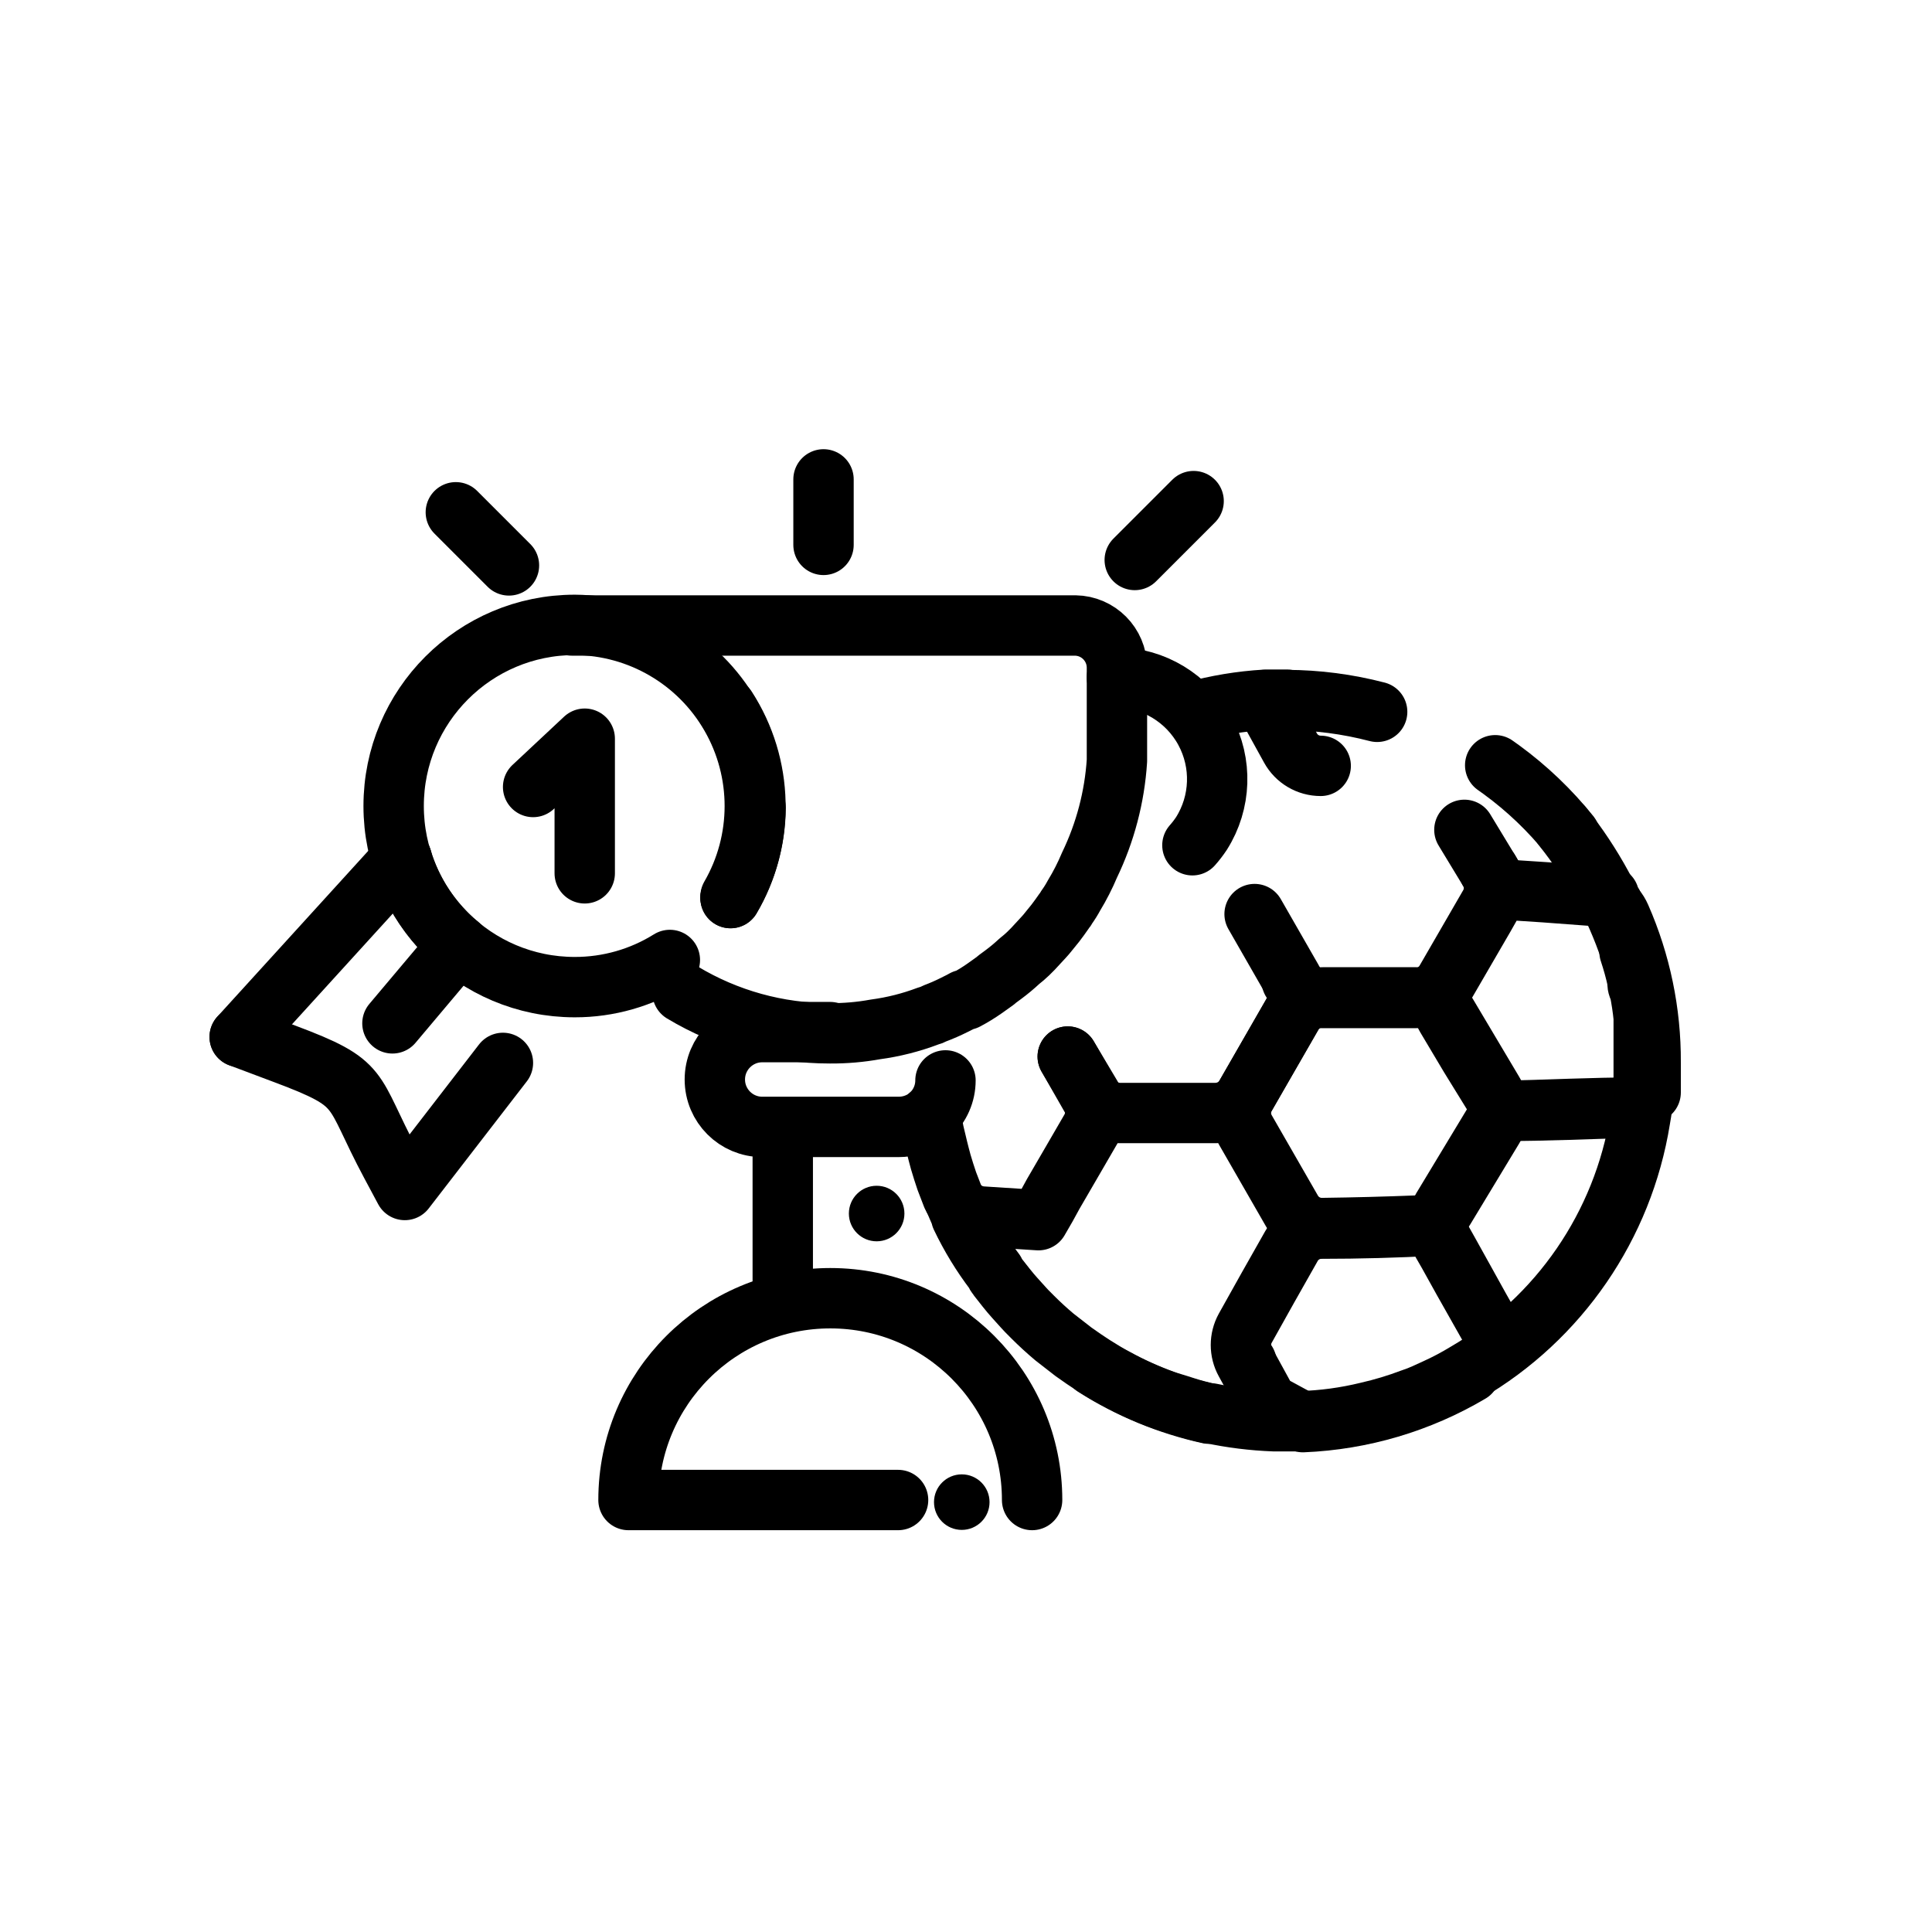
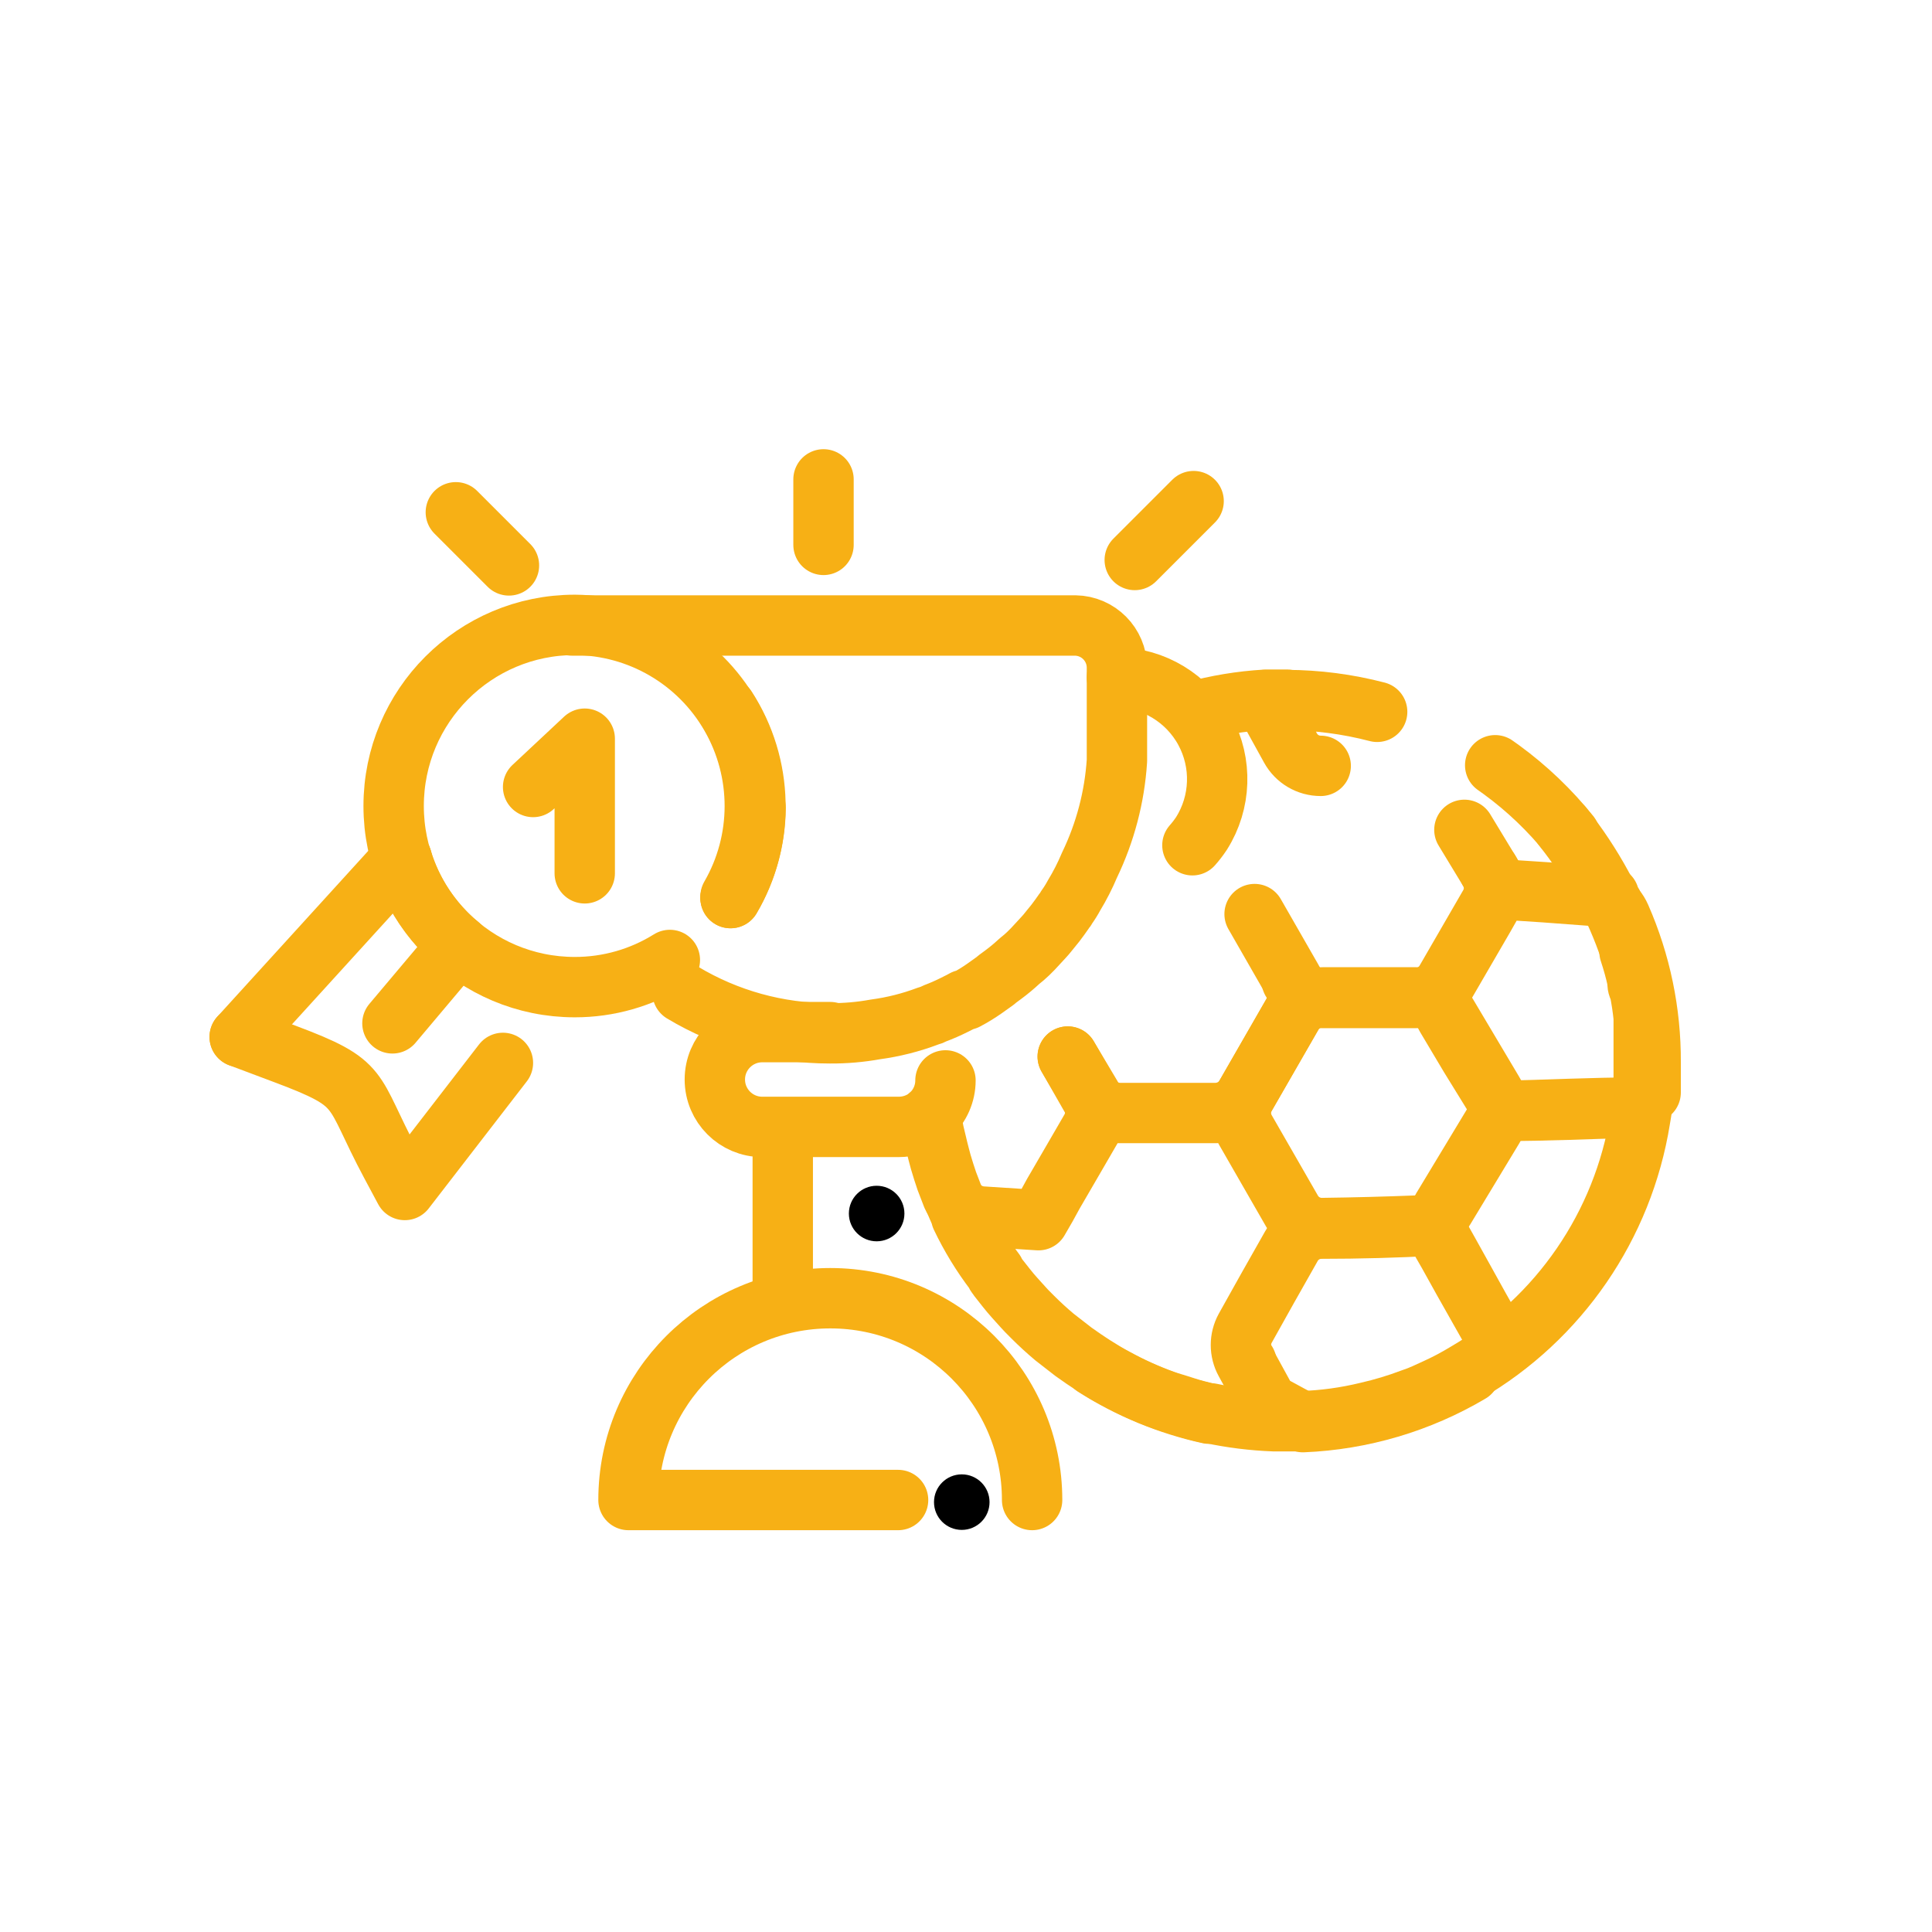
<svg xmlns="http://www.w3.org/2000/svg" width="800px" height="800px" viewBox="0 0 64 64" id="Layer_1" data-name="Layer 1">
  <defs>
-     <style>.cls-1{fill:none;stroke:#000000;stroke-linecap:round;stroke-linejoin:round;stroke-width:2px;}</style>
+     <style>.cls-1{fill:none;stroke:#f7b015;stroke-linecap:round;stroke-linejoin:round;stroke-width:2px;}</style>
  </defs>
  <path class="cls-1" d="M42.65,23.18c-.24,0-.49,0-.73,0a11.51,11.51,0,0,0-2.41.4" />
  <path class="cls-1" d="M53.3,29.68c0,.1.1.2.14.3a2.14,2.14,0,0,1,.09.2,1.69,1.69,0,0,1,.12.25c.07.15.13.3.19.45l0,.07.07.22.07.23,0,.07h0a.08.08,0,0,1,0,.06,9.24,9.24,0,0,1,.26.94c0,.1,0,.21.07.31.06.3.11.62.14.93,0,.1,0,.2,0,.29s0,.27,0,.4,0,.48,0,.73,0,.67,0,1a8.7,8.7,0,0,1-.12.95,11.89,11.89,0,0,1-5.76,8.39,9.29,9.29,0,0,1-1,.53l-.35.16,0,0a4.38,4.38,0,0,1-.46.18,11,11,0,0,1-1.46.44,10.67,10.67,0,0,1-2.21.3c-.17,0-.34,0-.51,0H42.2a12.25,12.25,0,0,1-2.09-.26h-.06c-.27-.06-.55-.13-.82-.22s-.47-.14-.69-.22a11.29,11.29,0,0,1-1.61-.73c-.23-.12-.46-.26-.68-.4h0c-.23-.15-.47-.31-.69-.47l-.63-.49c-.25-.21-.49-.43-.72-.66s-.21-.21-.31-.32L33.62,43c-.2-.22-.38-.46-.57-.7a.68.68,0,0,1-.1-.17,10.43,10.43,0,0,1-1.11-1.82l0-.06a2.93,2.93,0,0,1-.13-.28l-.12-.29,0,0-.2-.52c-.07-.21-.14-.42-.2-.63s-.08-.31-.12-.46-.07-.31-.11-.46-.07-.35-.09-.52a.31.31,0,0,1,0-.09h0" />
  <path class="cls-1" d="M41.56,30.28l1.25,2.18a1.12,1.12,0,0,1,0,1.14l-1.55,2.7a1.16,1.16,0,0,1-1,.57l-2.64,0h-.49a1.15,1.15,0,0,1-1-.54s0,0,0,0L35.37,35" />
  <path class="cls-1" d="M42.8,40.12l-1.54-2.68a1.14,1.14,0,0,1,0-1.14l1.55-2.69a1.15,1.15,0,0,1,1-.57l3.12,0a1.15,1.15,0,0,1,1,.56l1.54,2.59a1.13,1.13,0,0,1,0,1.17l-1.62,2.68a1.16,1.16,0,0,1-.94.56q-1.53.06-3.07.08A1.15,1.15,0,0,1,42.8,40.12Z" />
  <path class="cls-1" d="M48.7,45.47a11.84,11.84,0,0,1-5.54,1.64L42,46.48h0l-.75-1.37a1.15,1.15,0,0,1,0-1.11q.75-1.35,1.53-2.72a1.14,1.14,0,0,1,1-.58q1.85,0,3.71-.1h0l.51.91.5.9c.33.59.65,1.19,1,1.77" />
  <path class="cls-1" d="M35.37,35l.78,1.31s0,0,0,0a1.16,1.16,0,0,1,0,1.07l0,0h0c-.42.73-.85,1.46-1.26,2.17l-.23.42h0a0,0,0,0,1,0,0l-.26.45h0l-1.86-.12a1.18,1.18,0,0,1-1-.69l0,0-.2-.52c-.07-.21-.14-.42-.2-.63s-.08-.31-.12-.46-.07-.31-.11-.46-.07-.35-.09-.52,0-.07,0-.09" />
  <path class="cls-1" d="M41.29,45.13v0" />
  <path class="cls-1" d="M40.05,46.83a11.76,11.76,0,0,1-3.8-1.57h0" />
  <path class="cls-1" d="M49.33,28.84a1.13,1.13,0,0,1,0,1.16l-1.44,2.49a1.15,1.15,0,0,1-1,.57l-3.1,0a1.15,1.15,0,0,1-1-.57" />
  <path class="cls-1" d="M43.75,25.37a1.14,1.14,0,0,1-1-.59L42,23.42l-.12-.23.74,0a12,12,0,0,1,3,.39" />
  <path class="cls-1" d="M54.22,36.69c-1.47,0-2.95.08-4.42.11h0L48.69,35l-.78-1.31a1.15,1.15,0,0,1,0-1.16l1.26-2.17.51-.9h0q1.48.09,3,.21a1.17,1.17,0,0,1,1,.7,11.82,11.82,0,0,1,1,4.82c0,.34,0,.66,0,1" />
  <path class="cls-1" d="M49.68,29.42h0l-1.17-1.93" />
  <path class="cls-1" d="M49.53,25.35l.21.15A11.92,11.92,0,0,1,52,27.66" />
  <path class="cls-1" d="M49.47,44.18h0l-1-1.77-.5-.9-.19-.33a1.15,1.15,0,0,1,0-1.15l1.95-3.23h0c1.48,0,3-.07,4.42-.11" />
  <path class="cls-1" d="M51.77,27.39A13.48,13.48,0,0,1,54,31.48" />
  <path class="cls-1" d="M22.61,32.88a9.46,9.46,0,0,0,4.88,1.35A8.07,8.07,0,0,0,29,34.1a7.86,7.86,0,0,0,1.74-.44h0a1,1,0,0,0,.23-.09,6.61,6.61,0,0,0,.64-.28l.22-.11.11-.06.06,0a5.82,5.82,0,0,0,.62-.38l.35-.25h0l.07-.06.19-.14v0a6.15,6.15,0,0,0,.54-.45,3.7,3.7,0,0,0,.29-.25l.16-.16.36-.39.08-.09,0,0c.1-.13.2-.24.3-.37s.2-.27.29-.4a.47.47,0,0,0,.08-.12,3.59,3.59,0,0,0,.25-.4,7.55,7.55,0,0,0,.51-1A9.36,9.36,0,0,0,37,25.2V22.11a1.4,1.4,0,0,0-1.38-1.39H18.94" />
  <path class="cls-1" d="M34.19,49.69a6.68,6.68,0,1,0-13.37,0h8.93" />
  <path class="cls-1" d="M31.32,35.79a1.55,1.55,0,0,1-.5,1.14h0l0,0-.16.13a1.59,1.59,0,0,1-.89.27H25.25a1.57,1.57,0,1,1,0-3.14H27.5" />
  <line class="cls-1" x1="25.93" y1="43.04" x2="25.93" y2="37.36" />
  <path class="cls-1" d="M39.5,28a3.47,3.47,0,0,0,.3-.39A3.37,3.37,0,0,0,37,22.44" />
  <line class="cls-1" x1="39.54" y1="16.6" x2="37.59" y2="18.55" />
  <line class="cls-1" x1="27.28" y1="15.88" x2="27.28" y2="18.05" />
  <line class="cls-1" x1="15.1" y1="16.97" x2="16.86" y2="18.73" />
  <circle cx="29.04" cy="40.2" r="0.92" />
  <circle cx="31.86" cy="49.76" r="0.92" />
  <line class="cls-1" x1="7.94" y1="34.35" x2="13.31" y2="28.45" />
  <path class="cls-1" d="M16.66,35.21l-3.25,4.21-.46-.86c-1.36-2.54-.83-2.64-3.52-3.65l-1.49-.56" />
  <line class="cls-1" x1="15.19" y1="31.3" x2="13" y2="33.9" />
  <path class="cls-1" d="M24.2,29.75a6,6,0,0,0-.14-6.3" />
  <path class="cls-1" d="M22.19,31.8a5.93,5.93,0,0,1-3.15.9,6,6,0,0,1-6-6,6,6,0,0,1,6-6,6,6,0,0,1,5.16,9" />
  <path class="cls-1" d="M13.31,28.45a5.91,5.91,0,0,0,1.88,2.85" />
  <path class="cls-1" d="M24.2,29.75a6,6,0,0,0,.83-3" />
  <polyline class="cls-1" points="17.66 26.07 19.37 24.47 19.37 28.93" />
</svg>
